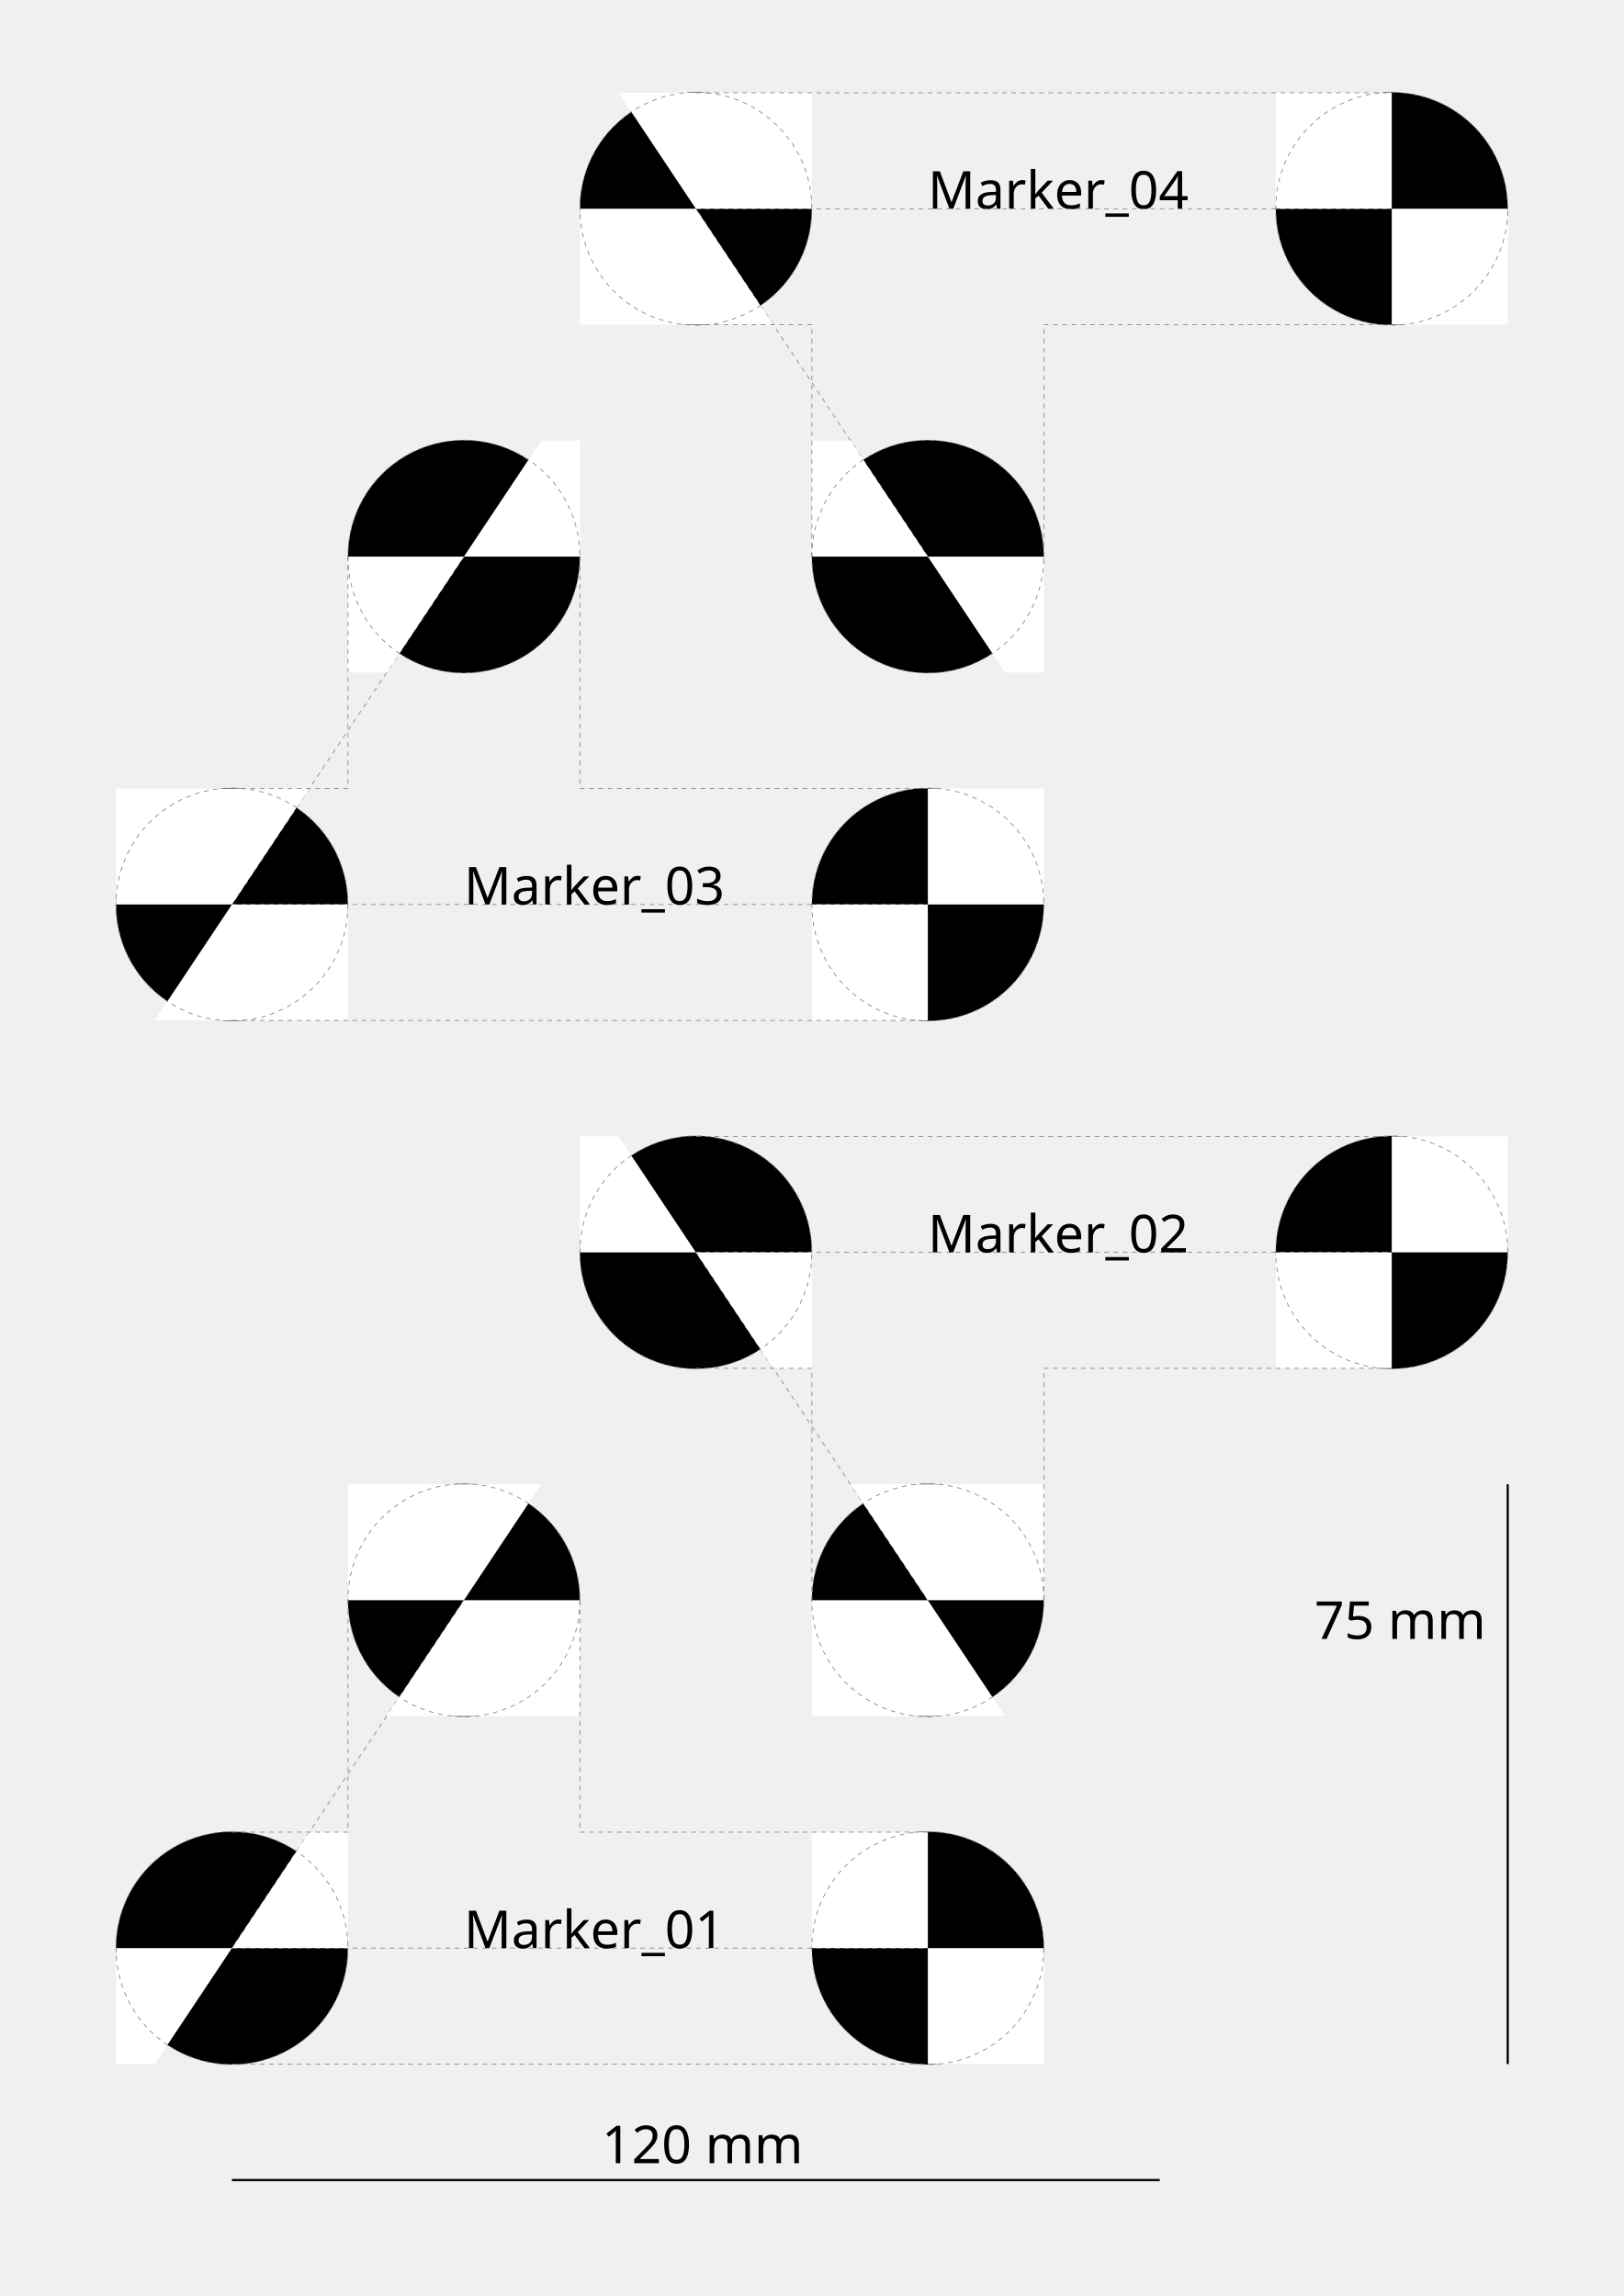
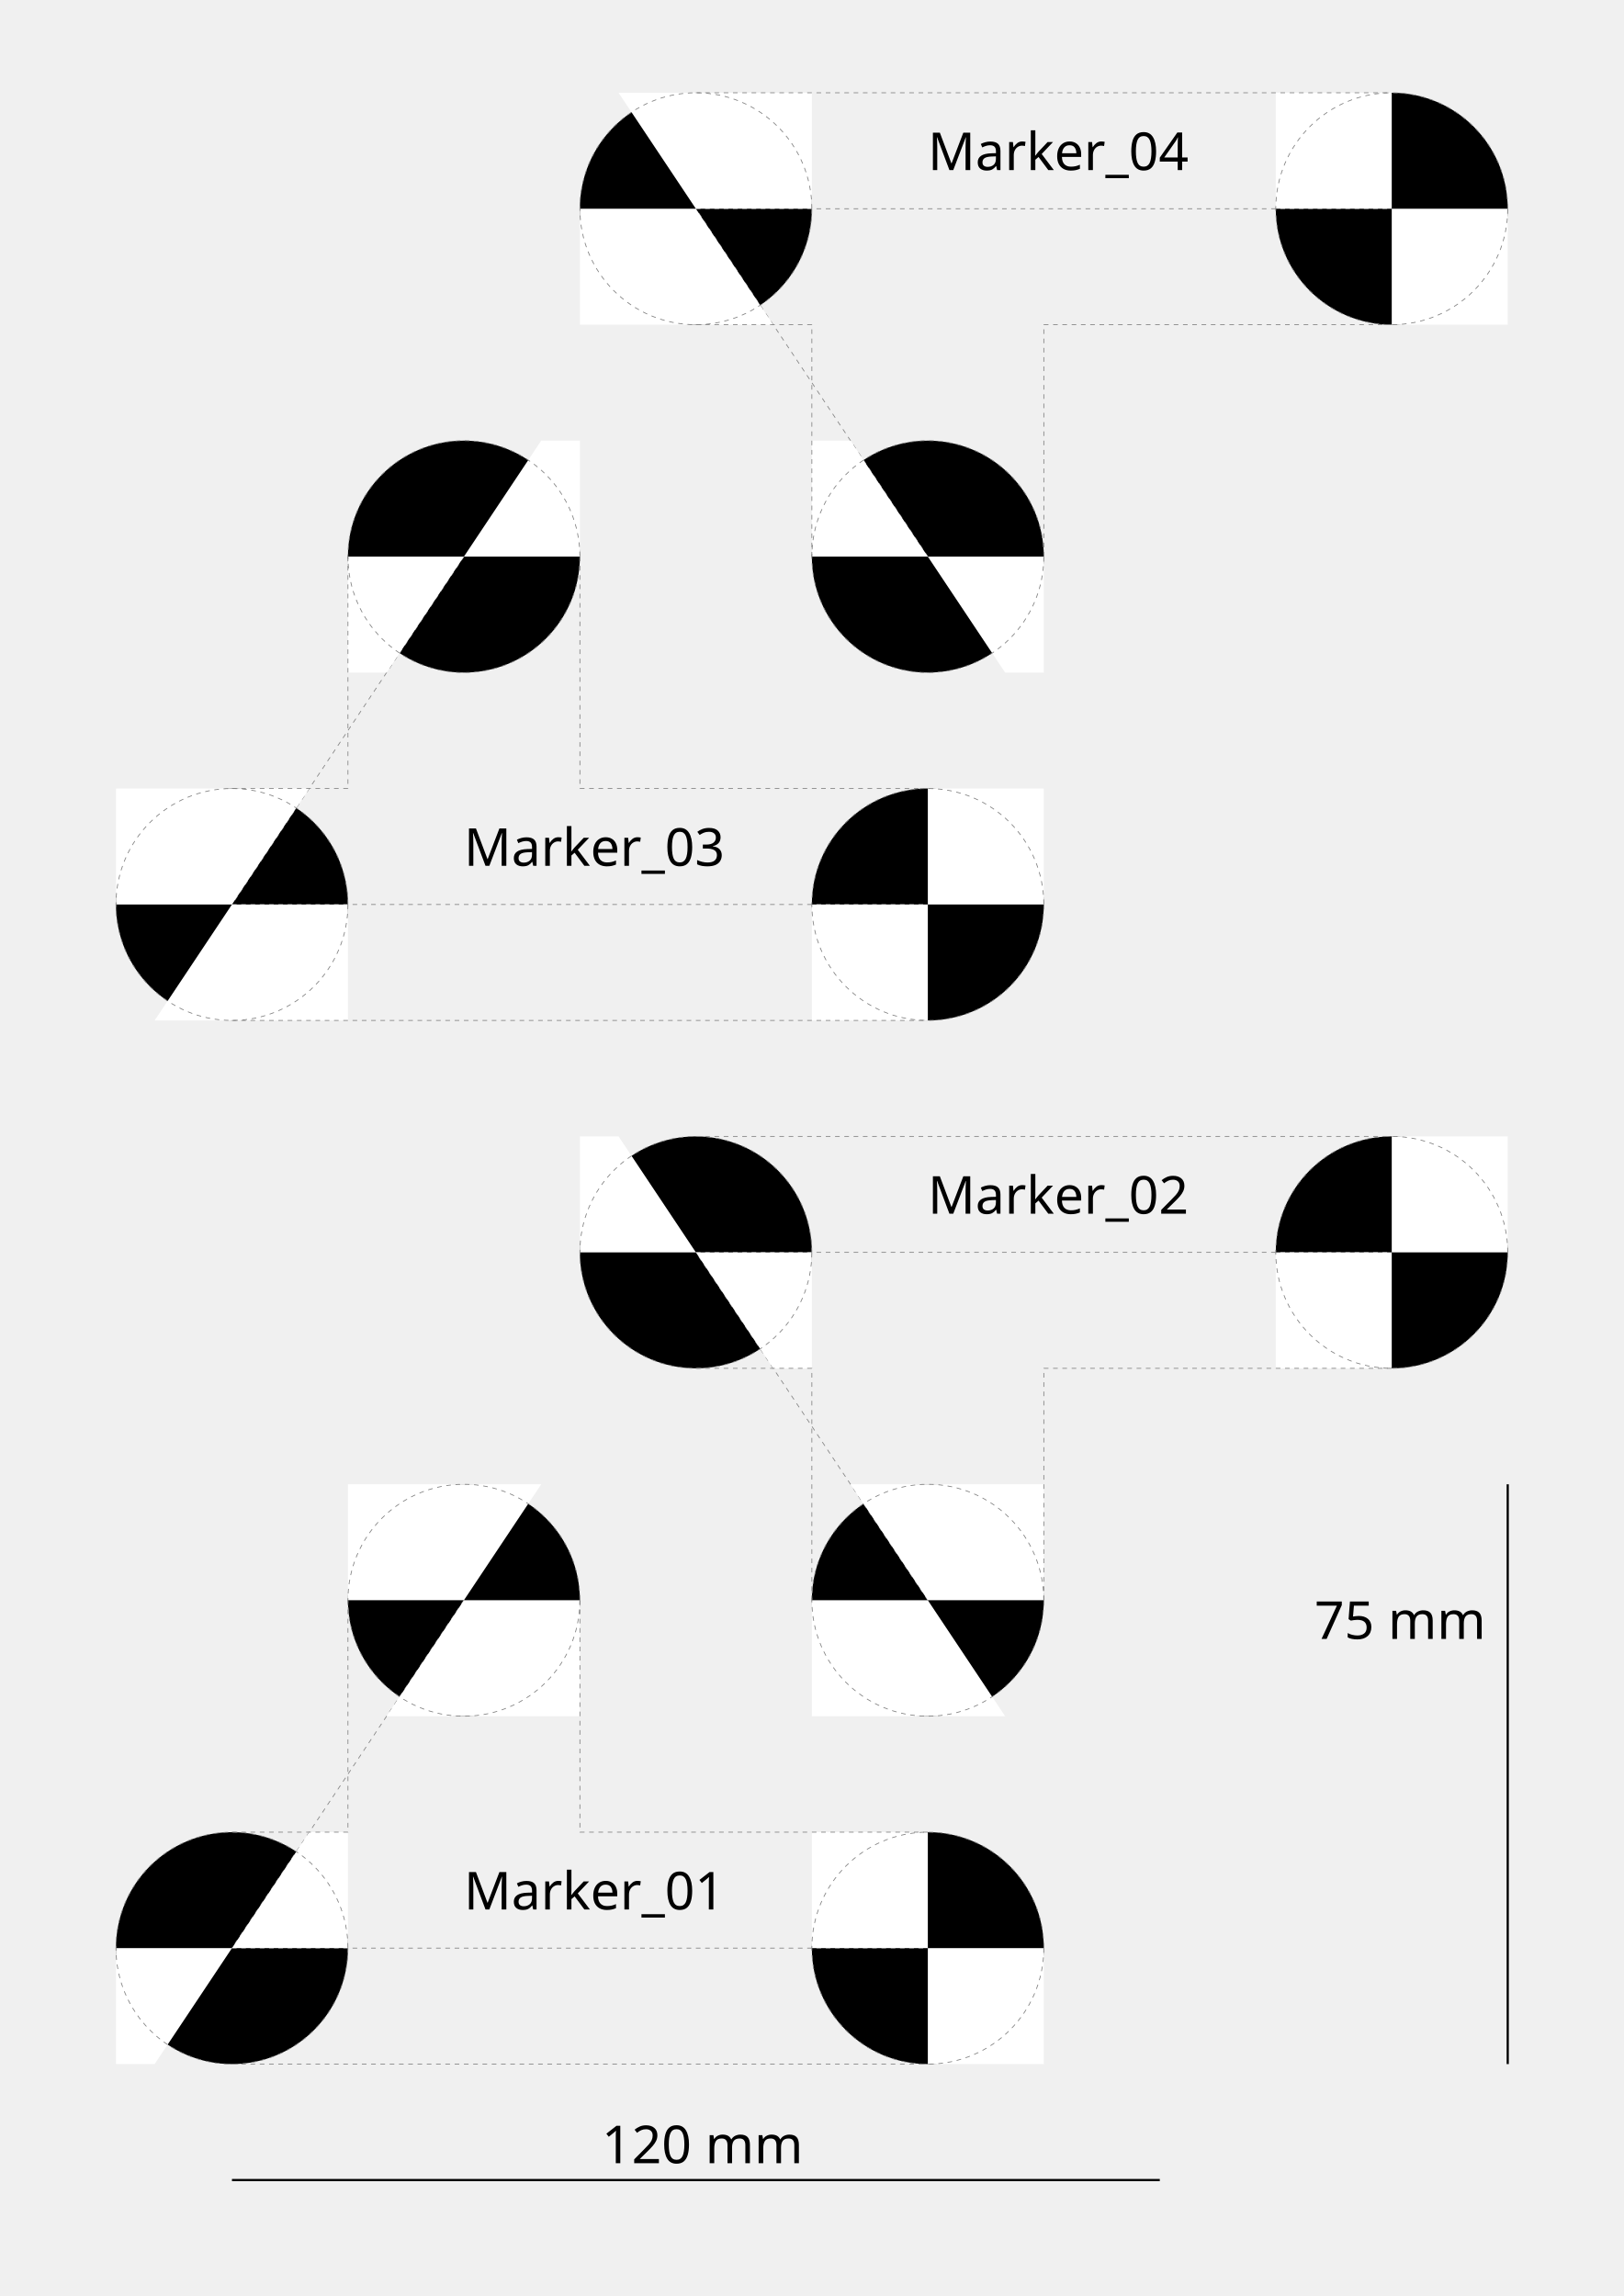
<svg xmlns="http://www.w3.org/2000/svg" width="744.094" height="1052.362" id="svg3052" version="1.1">
  <defs id="defs3054" />
  <g id="layer1" transform="translate(0,-2.5390623e-6)">
-     <path style="fill:#000000;fill-opacity:1;stroke:none" id="path3062" d="m 212.598,892.913 a 53.15,53.15 0 1 1 -106.299,0 53.15,53.15 0 1 1 106.299,0 z" transform="translate(-53.14961,8.7976741e-6)" />
-     <path transform="translate(265.748,-1.8596057e-5)" d="m 212.598,892.913 a 53.15,53.15 0 1 1 -106.299,0 53.15,53.15 0 1 1 106.299,0 z" id="path3832" style="fill:#000000;fill-opacity:1;stroke:none" />
-     <path style="fill:#000000;fill-opacity:1;stroke:none" id="path3834" d="m 212.598,892.913 a 53.15,53.15 0 1 1 -106.299,0 53.15,53.15 0 1 1 106.299,0 z" transform="translate(53.1496,-159.4488)" />
+     <path style="fill:#000000;fill-opacity:1;stroke:none" id="path3062" d="m 212.598,892.913 c 0,29.354 -23.796,53.15 -53.15,53.15 -29.354,0 -53.15,-23.796 -53.15,-53.15 0,-29.354 23.796,-53.15 53.15,-53.15 29.354,0 53.15,23.796 53.15,53.15 z" transform="translate(-53.14961,8.7976741e-6)" />
+     <path transform="translate(265.748,-1.8596057e-5)" d="m 212.598,892.913 c 0,29.354 -23.796,53.15 -53.15,53.15 -29.354,0 -53.15,-23.796 -53.15,-53.15 0,-29.354 23.796,-53.15 53.15,-53.15 29.354,0 53.15,23.796 53.15,53.15 z" id="path3832" style="fill:#000000;fill-opacity:1;stroke:none" />
+     <path style="fill:#000000;fill-opacity:1;stroke:none" id="path3834" d="m 212.598,892.913 c 0,29.354 -23.796,53.15 -53.15,53.15 -29.354,0 -53.15,-23.796 -53.15,-53.15 0,-29.354 23.796,-53.15 53.15,-53.15 29.354,0 53.15,23.796 53.15,53.15 z" transform="translate(53.1496,-159.4488)" />
    <path style="fill:none;stroke:#000000;stroke-width:1px;stroke-linecap:butt;stroke-linejoin:miter;stroke-opacity:1" d="m 106.299,999.213 425.197,0" id="path3836" transform="translate(0,2.5390623e-6)" />
    <text xml:space="preserve" style="font-size:40px;font-style:normal;font-weight:normal;line-height:125%;letter-spacing:0px;word-spacing:0px;fill:#000000;fill-opacity:1;stroke:none;font-family:Sans" x="275.748" y="991.496" id="text3838">
      <tspan id="tspan3840" x="275.748" y="991.496" style="font-size:24px">120 mm</tspan>
    </text>
    <path style="fill:none;stroke:#000000;stroke-width:1px;stroke-linecap:butt;stroke-linejoin:miter;stroke-opacity:1" d="m 690.945,946.063 0,-265.748" id="path3842" />
    <text xml:space="preserve" style="font-size:40px;font-style:normal;font-weight:normal;line-height:125%;letter-spacing:0px;word-spacing:0px;fill:#000000;fill-opacity:1;stroke:none;font-family:Sans" x="602.362" y="751.181" id="text3844">
      <tspan id="tspan3846" x="602.362" y="751.181" style="font-size:24px">75 mm</tspan>
    </text>
    <path style="fill:none;stroke:#838383;stroke-width:0.354;stroke-linecap:butt;stroke-linejoin:miter;stroke-miterlimit:4;stroke-opacity:1;stroke-dasharray:2.126, 2.126;stroke-dashoffset:0" d="M 212.598,733.465 106.299,892.913" id="path3848" />
    <path style="fill:none;stroke:#818181;stroke-width:0.354;stroke-linecap:butt;stroke-linejoin:miter;stroke-miterlimit:4;stroke-opacity:1;stroke-dasharray:2.126, 2.126;stroke-dashoffset:0" d="m 106.299,892.913 318.898,0" id="path3850" />
    <path style="fill:#ffffff;fill-opacity:1;stroke:none" d="m 212.598,733.465 -35.433,53.15 88.583,0 0,-53.15 z" id="path3852" />
    <path id="path3854" d="m 212.598,733.465 35.433,-53.15 -88.583,0 0,53.15 z" style="fill:#ffffff;fill-opacity:1;stroke:none" />
    <path style="fill:#ffffff;fill-opacity:1;stroke:none" d="m 106.299,892.913 35.433,-53.15 17.717,0 0,53.15 z" id="path3856" />
    <path id="path3858" d="m 106.299,892.913 -35.433,53.15 -17.717,0 0,-53.15 z" style="fill:#ffffff;fill-opacity:1;stroke:none" />
    <path style="fill:#ffffff;fill-opacity:1;stroke:none" d="m 372.047,892.913 53.15,0 0,-53.15 -53.15,0 z" id="path3860" />
    <path id="path3862" d="m 425.197,946.063 53.15,0 0,-53.15 -53.15,0 z" style="fill:#ffffff;fill-opacity:1;stroke:none" />
-     <path transform="translate(53.1496,-159.4488)" d="m 212.598,892.913 a 53.15,53.15 0 1 1 -106.299,0 53.15,53.15 0 1 1 106.299,0 z" id="path3864" style="fill:none;stroke:#818181;stroke-width:0.354;stroke-miterlimit:4;stroke-opacity:1;stroke-dasharray:2.126, 2.126;stroke-dashoffset:0" />
-     <path style="fill:none;stroke:#818181;stroke-width:0.354;stroke-miterlimit:4;stroke-opacity:1;stroke-dasharray:2.126, 2.126;stroke-dashoffset:0" id="path3866" d="m 212.598,892.913 a 53.15,53.15 0 1 1 -106.299,0 53.15,53.15 0 1 1 106.299,0 z" transform="translate(-53.14961,-1.7094208e-5)" />
-     <path transform="translate(265.748,-1.8596057e-5)" d="m 212.598,892.913 a 53.15,53.15 0 1 1 -106.299,0 53.15,53.15 0 1 1 106.299,0 z" id="path3868" style="fill:none;stroke:#818181;stroke-width:0.354;stroke-miterlimit:4;stroke-opacity:1;stroke-dasharray:2.126, 2.126;stroke-dashoffset:0" />
+     <path transform="translate(53.1496,-159.4488)" d="m 212.598,892.913 c 0,29.354 -23.796,53.15 -53.15,53.15 -29.354,0 -53.15,-23.796 -53.15,-53.15 0,-29.354 23.796,-53.15 53.15,-53.15 29.354,0 53.15,23.796 53.15,53.15 z" id="path3864" style="fill:none;stroke:#818181;stroke-width:0.354;stroke-miterlimit:4;stroke-opacity:1;stroke-dasharray:2.126, 2.126;stroke-dashoffset:0" />
+     <path style="fill:none;stroke:#818181;stroke-width:0.354;stroke-miterlimit:4;stroke-opacity:1;stroke-dasharray:2.126, 2.126;stroke-dashoffset:0" id="path3866" d="m 212.598,892.913 c 0,29.354 -23.796,53.15 -53.15,53.15 -29.354,0 -53.15,-23.796 -53.15,-53.15 0,-29.354 23.796,-53.15 53.15,-53.15 29.354,0 53.15,23.796 53.15,53.15 z" transform="translate(-53.14961,-1.7094208e-5)" />
+     <path transform="translate(265.748,-1.8596057e-5)" d="m 212.598,892.913 c 0,29.354 -23.796,53.15 -53.15,53.15 -29.354,0 -53.15,-23.796 -53.15,-53.15 0,-29.354 23.796,-53.15 53.15,-53.15 29.354,0 53.15,23.796 53.15,53.15 z" id="path3868" style="fill:none;stroke:#818181;stroke-width:0.354;stroke-miterlimit:4;stroke-opacity:1;stroke-dasharray:2.126, 2.126;stroke-dashoffset:0" />
    <path style="fill:none;stroke:#828282;stroke-width:0.354;stroke-linecap:butt;stroke-linejoin:miter;stroke-miterlimit:4;stroke-opacity:1;stroke-dasharray:2.126, 2.126;stroke-dashoffset:0" d="m 159.449,733.465 0,106.299 -53.15,0" id="path3870" />
    <path style="color:#000000;fill:none;stroke:#828282;stroke-width:0.354;stroke-linecap:butt;stroke-linejoin:miter;stroke-miterlimit:4;stroke-opacity:1;stroke-dasharray:2.126, 2.126;stroke-dashoffset:0;marker:none;visibility:visible;display:inline;overflow:visible;enable-background:accumulate" d="m 265.748,733.465 0,106.299 159.449,0" id="path3872" />
    <path style="color:#000000;fill:none;stroke:#828282;stroke-width:0.354;stroke-linecap:butt;stroke-linejoin:miter;stroke-miterlimit:4;stroke-opacity:1;stroke-dasharray:2.126, 2.126;stroke-dashoffset:0;marker:none;visibility:visible;display:inline;overflow:visible;enable-background:accumulate" d="m 106.299,946.063 318.898,0" id="path3891" />
-     <text xml:space="preserve" style="font-size:40px;font-style:normal;font-weight:normal;line-height:125%;letter-spacing:0px;word-spacing:0px;fill:#000000;fill-opacity:1;stroke:none;font-family:Sans" x="212.598" y="892.913" id="text3910">
-       <tspan id="tspan3912" x="212.598" y="892.913" style="font-size:24px">Marker_01</tspan>
+     <text xml:space="preserve" style="font-size:40px;font-style:normal;font-weight:normal;line-height:125%;letter-spacing:0px;word-spacing:0px;fill:#000000;fill-opacity:1;stroke:none;font-family:Sans" x="212.598" y="875.197" id="text3910">
+       <tspan id="tspan3912" x="212.598" y="875.197" style="font-size:24px">Marker_01</tspan>
    </text>
-     <path transform="matrix(1,0,0,-1,159.4488,1466.929)" d="m 212.598,892.913 a 53.15,53.15 0 1 1 -106.299,0 53.15,53.15 0 1 1 106.299,0 z" id="path3914" style="fill:#000000;fill-opacity:1;stroke:none" />
-     <path style="fill:#000000;fill-opacity:1;stroke:none" id="path3916" d="m 212.598,892.913 a 53.15,53.15 0 1 1 -106.299,0 53.15,53.15 0 1 1 106.299,0 z" transform="matrix(1,0,0,-1,478.3465,1466.929)" />
-     <path transform="matrix(1,0,0,-1,265.748,1626.378)" d="m 212.598,892.913 a 53.15,53.15 0 1 1 -106.299,0 53.15,53.15 0 1 1 106.299,0 z" id="path3918" style="fill:#000000;fill-opacity:1;stroke:none" />
+     <path transform="matrix(1,0,0,-1,159.4488,1466.929)" d="m 212.598,892.913 c 0,29.354 -23.796,53.15 -53.15,53.15 -29.354,0 -53.15,-23.796 -53.15,-53.15 0,-29.354 23.796,-53.15 53.15,-53.15 29.354,0 53.15,23.796 53.15,53.15 z" id="path3914" style="fill:#000000;fill-opacity:1;stroke:none" />
+     <path style="fill:#000000;fill-opacity:1;stroke:none" id="path3916" d="m 212.598,892.913 c 0,29.354 -23.796,53.15 -53.15,53.15 -29.354,0 -53.15,-23.796 -53.15,-53.15 0,-29.354 23.796,-53.15 53.15,-53.15 29.354,0 53.15,23.796 53.15,53.15 z" transform="matrix(1,0,0,-1,478.3465,1466.929)" />
+     <path transform="matrix(1,0,0,-1,265.748,1626.378)" d="m 212.598,892.913 c 0,29.354 -23.796,53.15 -53.15,53.15 -29.354,0 -53.15,-23.796 -53.15,-53.15 0,-29.354 23.796,-53.15 53.15,-53.15 29.354,0 53.15,23.796 53.15,53.15 z" id="path3918" style="fill:#000000;fill-opacity:1;stroke:none" />
    <path id="path3920" d="M 425.197,733.465 318.898,574.016" style="fill:none;stroke:#838383;stroke-width:0.354;stroke-linecap:butt;stroke-linejoin:miter;stroke-miterlimit:4;stroke-opacity:1;stroke-dasharray:2.126, 2.126;stroke-dashoffset:0" />
    <path id="path3922" d="m 318.898,574.016 318.898,0" style="fill:none;stroke:#818181;stroke-width:0.354;stroke-linecap:butt;stroke-linejoin:miter;stroke-miterlimit:4;stroke-opacity:1;stroke-dasharray:2.126, 2.126;stroke-dashoffset:0" />
    <path id="path3924" d="m 425.197,733.465 -35.433,-53.15 88.583,0 0,53.15 z" style="fill:#ffffff;fill-opacity:1;stroke:none" />
    <path style="fill:#ffffff;fill-opacity:1;stroke:none" d="m 425.197,733.465 35.433,53.15 -88.583,0 0,-53.15 z" id="path3926" />
    <path id="path3928" d="m 318.898,574.016 35.433,53.15 17.717,0 0,-53.15 z" style="fill:#ffffff;fill-opacity:1;stroke:none" />
    <path style="fill:#ffffff;fill-opacity:1;stroke:none" d="m 318.898,574.016 -35.433,-53.15 -17.717,0 0,53.15 z" id="path3930" />
    <path id="path3932" d="m 584.646,574.016 53.15,0 0,53.15 -53.15,0 z" style="fill:#ffffff;fill-opacity:1;stroke:none" />
    <path style="fill:#ffffff;fill-opacity:1;stroke:none" d="m 637.795,520.866 53.15,0 0,53.15 -53.15,0 z" id="path3934" />
-     <path style="fill:none;stroke:#818181;stroke-width:0.354;stroke-miterlimit:4;stroke-opacity:1;stroke-dasharray:2.126, 2.126;stroke-dashoffset:0" id="path3936" d="m 212.598,892.913 a 53.15,53.15 0 1 1 -106.299,0 53.15,53.15 0 1 1 106.299,0 z" transform="matrix(1,0,0,-1,265.748,1626.378)" />
-     <path transform="matrix(1,0,0,-1,159.4488,1466.929)" d="m 212.598,892.913 a 53.15,53.15 0 1 1 -106.299,0 53.15,53.15 0 1 1 106.299,0 z" id="path3938" style="fill:none;stroke:#818181;stroke-width:0.354;stroke-miterlimit:4;stroke-opacity:1;stroke-dasharray:2.126, 2.126;stroke-dashoffset:0" />
-     <path style="fill:none;stroke:#818181;stroke-width:0.354;stroke-miterlimit:4;stroke-opacity:1;stroke-dasharray:2.126, 2.126;stroke-dashoffset:0" id="path3940" d="m 212.598,892.913 a 53.15,53.15 0 1 1 -106.299,0 53.15,53.15 0 1 1 106.299,0 z" transform="matrix(1,0,0,-1,478.3464,1466.929)" />
+     <path style="fill:none;stroke:#818181;stroke-width:0.354;stroke-miterlimit:4;stroke-opacity:1;stroke-dasharray:2.126, 2.126;stroke-dashoffset:0" id="path3936" d="m 212.598,892.913 c 0,29.354 -23.796,53.15 -53.15,53.15 -29.354,0 -53.15,-23.796 -53.15,-53.15 0,-29.354 23.796,-53.15 53.15,-53.15 29.354,0 53.15,23.796 53.15,53.15 z" transform="matrix(1,0,0,-1,265.748,1626.378)" />
+     <path transform="matrix(1,0,0,-1,159.4488,1466.929)" d="m 212.598,892.913 c 0,29.354 -23.796,53.15 -53.15,53.15 -29.354,0 -53.15,-23.796 -53.15,-53.15 0,-29.354 23.796,-53.15 53.15,-53.15 29.354,0 53.15,23.796 53.15,53.15 z" id="path3938" style="fill:none;stroke:#818181;stroke-width:0.354;stroke-miterlimit:4;stroke-opacity:1;stroke-dasharray:2.126, 2.126;stroke-dashoffset:0" />
+     <path style="fill:none;stroke:#818181;stroke-width:0.354;stroke-miterlimit:4;stroke-opacity:1;stroke-dasharray:2.126, 2.126;stroke-dashoffset:0" id="path3940" d="m 212.598,892.913 c 0,29.354 -23.796,53.15 -53.15,53.15 -29.354,0 -53.15,-23.796 -53.15,-53.15 0,-29.354 23.796,-53.15 53.15,-53.15 29.354,0 53.15,23.796 53.15,53.15 z" transform="matrix(1,0,0,-1,478.3464,1466.929)" />
    <path id="path3942" d="m 372.047,733.465 0,-106.299 -53.15,0" style="fill:none;stroke:#828282;stroke-width:0.354;stroke-linecap:butt;stroke-linejoin:miter;stroke-miterlimit:4;stroke-opacity:1;stroke-dasharray:2.126, 2.126;stroke-dashoffset:0" />
    <path id="path3944" d="m 478.346,733.465 0,-106.299 159.449,0" style="color:#000000;fill:none;stroke:#828282;stroke-width:0.354;stroke-linecap:butt;stroke-linejoin:miter;stroke-miterlimit:4;stroke-opacity:1;stroke-dasharray:2.126, 2.126;stroke-dashoffset:0;marker:none;visibility:visible;display:inline;overflow:visible;enable-background:accumulate" />
    <path id="path3946" d="m 318.898,520.866 318.898,0" style="color:#000000;fill:none;stroke:#828282;stroke-width:0.354;stroke-linecap:butt;stroke-linejoin:miter;stroke-miterlimit:4;stroke-opacity:1;stroke-dasharray:2.126, 2.126;stroke-dashoffset:0;marker:none;visibility:visible;display:inline;overflow:visible;enable-background:accumulate" />
-     <text id="text3952" y="574.016" x="425.197" style="font-size:40px;font-style:normal;font-weight:normal;line-height:125%;letter-spacing:0px;word-spacing:0px;fill:#000000;fill-opacity:1;stroke:none;font-family:Sans" xml:space="preserve">
-       <tspan style="font-size:24px" y="574.016" x="425.197" id="tspan3954">Marker_02</tspan>
+     <text id="text3952" y="556.299" x="425.197" style="font-size:40px;font-style:normal;font-weight:normal;line-height:125%;letter-spacing:0px;word-spacing:0px;fill:#000000;fill-opacity:1;stroke:none;font-family:Sans" xml:space="preserve">
+       <tspan style="font-size:24px" y="556.299" x="425.197" id="tspan3954">Marker_02</tspan>
    </text>
-     <path transform="translate(-53.1496,-478.3465)" d="m 212.598,892.913 a 53.15,53.15 0 1 1 -106.299,0 53.15,53.15 0 1 1 106.299,0 z" id="path3956" style="fill:#000000;fill-opacity:1;stroke:none" />
-     <path style="fill:#000000;fill-opacity:1;stroke:none" id="path3958" d="m 212.598,892.913 a 53.15,53.15 0 1 1 -106.299,0 53.15,53.15 0 1 1 106.299,0 z" transform="translate(265.748,-478.3465)" />
-     <path transform="translate(53.14961,-637.7953)" d="m 212.598,892.913 a 53.15,53.15 0 1 1 -106.299,0 53.15,53.15 0 1 1 106.299,0 z" id="path3960" style="fill:#000000;fill-opacity:1;stroke:none" />
+     <path transform="translate(-53.1496,-478.3465)" d="m 212.598,892.913 c 0,29.354 -23.796,53.15 -53.15,53.15 -29.354,0 -53.15,-23.796 -53.15,-53.15 0,-29.354 23.796,-53.15 53.15,-53.15 29.354,0 53.15,23.796 53.15,53.15 z" id="path3956" style="fill:#000000;fill-opacity:1;stroke:none" />
+     <path style="fill:#000000;fill-opacity:1;stroke:none" id="path3958" d="m 212.598,892.913 c 0,29.354 -23.796,53.15 -53.15,53.15 -29.354,0 -53.15,-23.796 -53.15,-53.15 0,-29.354 23.796,-53.15 53.15,-53.15 29.354,0 53.15,23.796 53.15,53.15 z" transform="translate(265.748,-478.3465)" />
+     <path transform="translate(53.14961,-637.7953)" d="m 212.598,892.913 c 0,29.354 -23.796,53.15 -53.15,53.15 -29.354,0 -53.15,-23.796 -53.15,-53.15 0,-29.354 23.796,-53.15 53.15,-53.15 29.354,0 53.15,23.796 53.15,53.15 z" id="path3960" style="fill:#000000;fill-opacity:1;stroke:none" />
    <path id="path3968" d="M 212.598,255.118 106.299,414.567" style="fill:none;stroke:#838383;stroke-width:0.354;stroke-linecap:butt;stroke-linejoin:miter;stroke-miterlimit:4;stroke-opacity:1;stroke-dasharray:2.126, 2.126;stroke-dashoffset:0" />
    <path id="path3970" d="m 106.299,414.567 318.898,0" style="fill:none;stroke:#818181;stroke-width:0.354;stroke-linecap:butt;stroke-linejoin:miter;stroke-miterlimit:4;stroke-opacity:1;stroke-dasharray:2.126, 2.126;stroke-dashoffset:0" />
    <path id="path3972" d="m 159.449,255.118 0,53.15 17.717,0 35.433,-53.15 z" style="fill:#ffffff;fill-opacity:1;stroke:none" />
    <path style="fill:#ffffff;fill-opacity:1;stroke:none" d="m 265.748,255.118 0,-53.15 -17.717,0 -35.433,53.15 z" id="path3974" />
    <path id="path3976" d="m 53.15,414.567 0,-53.15 88.583,0 -35.433,53.15 z" style="fill:#ffffff;fill-opacity:1;stroke:none" />
    <path style="fill:#ffffff;fill-opacity:1;stroke:none" d="m 159.449,414.567 0,53.15 -88.583,0 35.433,-53.15 z" id="path3978" />
    <path id="path3980" d="m 372.047,467.717 53.15,0 0,-53.15 -53.15,0 z" style="fill:#ffffff;fill-opacity:1;stroke:none" />
    <path style="fill:#ffffff;fill-opacity:1;stroke:none" d="m 425.197,414.567 53.15,0 0,-53.15 -53.15,0 z" id="path3982" />
-     <path style="fill:none;stroke:#818181;stroke-width:0.354;stroke-miterlimit:4;stroke-opacity:1;stroke-dasharray:2.126, 2.126;stroke-dashoffset:0" id="path3984" d="m 212.598,892.913 a 53.15,53.15 0 1 1 -106.299,0 53.15,53.15 0 1 1 106.299,0 z" transform="translate(53.14961,-637.7953)" />
-     <path transform="translate(-53.1496,-478.3465)" d="m 212.598,892.913 a 53.15,53.15 0 1 1 -106.299,0 53.15,53.15 0 1 1 106.299,0 z" id="path3986" style="fill:none;stroke:#818181;stroke-width:0.354;stroke-miterlimit:4;stroke-opacity:1;stroke-dasharray:2.126, 2.126;stroke-dashoffset:0" />
-     <path style="fill:none;stroke:#818181;stroke-width:0.354;stroke-miterlimit:4;stroke-opacity:1;stroke-dasharray:2.126, 2.126;stroke-dashoffset:0" id="path3988" d="m 212.598,892.913 a 53.15,53.15 0 1 1 -106.299,0 53.15,53.15 0 1 1 106.299,0 z" transform="translate(265.748,-478.3465)" />
+     <path style="fill:none;stroke:#818181;stroke-width:0.354;stroke-miterlimit:4;stroke-opacity:1;stroke-dasharray:2.126, 2.126;stroke-dashoffset:0" id="path3984" d="m 212.598,892.913 c 0,29.354 -23.796,53.15 -53.15,53.15 -29.354,0 -53.15,-23.796 -53.15,-53.15 0,-29.354 23.796,-53.15 53.15,-53.15 29.354,0 53.15,23.796 53.15,53.15 z" transform="translate(53.14961,-637.7953)" />
+     <path transform="translate(-53.1496,-478.3465)" d="m 212.598,892.913 c 0,29.354 -23.796,53.15 -53.15,53.15 -29.354,0 -53.15,-23.796 -53.15,-53.15 0,-29.354 23.796,-53.15 53.15,-53.15 29.354,0 53.15,23.796 53.15,53.15 z" id="path3986" style="fill:none;stroke:#818181;stroke-width:0.354;stroke-miterlimit:4;stroke-opacity:1;stroke-dasharray:2.126, 2.126;stroke-dashoffset:0" />
+     <path style="fill:none;stroke:#818181;stroke-width:0.354;stroke-miterlimit:4;stroke-opacity:1;stroke-dasharray:2.126, 2.126;stroke-dashoffset:0" id="path3988" d="m 212.598,892.913 c 0,29.354 -23.796,53.15 -53.15,53.15 -29.354,0 -53.15,-23.796 -53.15,-53.15 0,-29.354 23.796,-53.15 53.15,-53.15 29.354,0 53.15,23.796 53.15,53.15 z" transform="translate(265.748,-478.3465)" />
    <path id="path3990" d="m 159.449,255.118 0,106.299 -53.15,0" style="fill:none;stroke:#828282;stroke-width:0.354;stroke-linecap:butt;stroke-linejoin:miter;stroke-miterlimit:4;stroke-opacity:1;stroke-dasharray:2.126, 2.126;stroke-dashoffset:0" />
    <path id="path3992" d="m 265.748,255.118 0,106.299 159.449,0" style="color:#000000;fill:none;stroke:#828282;stroke-width:0.354;stroke-linecap:butt;stroke-linejoin:miter;stroke-miterlimit:4;stroke-opacity:1;stroke-dasharray:2.126, 2.126;stroke-dashoffset:0;marker:none;visibility:visible;display:inline;overflow:visible;enable-background:accumulate" />
    <path id="path3994" d="m 106.299,467.716 318.898,0" style="color:#000000;fill:none;stroke:#828282;stroke-width:0.354;stroke-linecap:butt;stroke-linejoin:miter;stroke-miterlimit:4;stroke-opacity:1;stroke-dasharray:2.126, 2.126;stroke-dashoffset:0;marker:none;visibility:visible;display:inline;overflow:visible;enable-background:accumulate" />
-     <text id="text3996" y="414.567" x="212.598" style="font-size:40px;font-style:normal;font-weight:normal;line-height:125%;letter-spacing:0px;word-spacing:0px;fill:#000000;fill-opacity:1;stroke:none;font-family:Sans" xml:space="preserve">
-       <tspan style="font-size:24px" y="414.567" x="212.598" id="tspan3998">Marker_03</tspan>
+     <text id="text3996" y="396.85" x="212.598" style="font-size:40px;font-style:normal;font-weight:normal;line-height:125%;letter-spacing:0px;word-spacing:0px;fill:#000000;fill-opacity:1;stroke:none;font-family:Sans" xml:space="preserve">
+       <tspan style="font-size:24px" y="396.85" x="212.598" id="tspan3998">Marker_03</tspan>
    </text>
-     <text xml:space="preserve" style="font-size:40px;font-style:normal;font-weight:normal;line-height:125%;letter-spacing:0px;word-spacing:0px;fill:#000000;fill-opacity:1;stroke:none;font-family:Sans" x="425.197" y="95.669" id="text4034">
-       <tspan id="tspan4036" x="425.197" y="95.669" style="font-size:24px">Marker_04</tspan>
+     <text xml:space="preserve" style="font-size:40px;font-style:normal;font-weight:normal;line-height:125%;letter-spacing:0px;word-spacing:0px;fill:#000000;fill-opacity:1;stroke:none;font-family:Sans" x="425.197" y="77.953" id="text4034">
+       <tspan id="tspan4036" x="425.197" y="77.953" style="font-size:24px">Marker_04</tspan>
    </text>
-     <path style="fill:#000000;fill-opacity:1;stroke:none" id="path4038" d="m 212.598,892.913 a 53.15,53.15 0 1 1 -106.299,0 53.15,53.15 0 1 1 106.299,0 z" transform="matrix(1,0,0,-1,159.4488,988.5826)" />
-     <path transform="matrix(1,0,0,-1,478.3465,988.5827)" d="m 212.598,892.913 a 53.15,53.15 0 1 1 -106.299,0 53.15,53.15 0 1 1 106.299,0 z" id="path4040" style="fill:#000000;fill-opacity:1;stroke:none" />
-     <path style="fill:#000000;fill-opacity:1;stroke:none" id="path4042" d="m 212.598,892.913 a 53.15,53.15 0 1 1 -106.299,0 53.15,53.15 0 1 1 106.299,0 z" transform="matrix(1,0,0,-1,265.748,1148.032)" />
+     <path style="fill:#000000;fill-opacity:1;stroke:none" id="path4038" d="m 212.598,892.913 c 0,29.354 -23.796,53.15 -53.15,53.15 -29.354,0 -53.15,-23.796 -53.15,-53.15 0,-29.354 23.796,-53.15 53.15,-53.15 29.354,0 53.15,23.796 53.15,53.15 z" transform="matrix(1,0,0,-1,159.4488,988.5826)" />
+     <path transform="matrix(1,0,0,-1,478.3465,988.5827)" d="m 212.598,892.913 c 0,29.354 -23.796,53.15 -53.15,53.15 -29.354,0 -53.15,-23.796 -53.15,-53.15 0,-29.354 23.796,-53.15 53.15,-53.15 29.354,0 53.15,23.796 53.15,53.15 z" id="path4040" style="fill:#000000;fill-opacity:1;stroke:none" />
+     <path style="fill:#000000;fill-opacity:1;stroke:none" id="path4042" d="m 212.598,892.913 c 0,29.354 -23.796,53.15 -53.15,53.15 -29.354,0 -53.15,-23.796 -53.15,-53.15 0,-29.354 23.796,-53.15 53.15,-53.15 29.354,0 53.15,23.796 53.15,53.15 z" transform="matrix(1,0,0,-1,265.748,1148.032)" />
    <path style="fill:none;stroke:#838383;stroke-width:0.354;stroke-linecap:butt;stroke-linejoin:miter;stroke-miterlimit:4;stroke-opacity:1;stroke-dasharray:2.126, 2.126;stroke-dashoffset:0" d="M 425.197,255.118 318.898,95.669" id="path4044" />
    <path style="fill:none;stroke:#818181;stroke-width:0.354;stroke-linecap:butt;stroke-linejoin:miter;stroke-miterlimit:4;stroke-opacity:1;stroke-dasharray:2.126, 2.126;stroke-dashoffset:0" d="m 318.898,95.669 318.898,0" id="path4046" />
    <path style="fill:#ffffff;fill-opacity:1;stroke:none" d="m 372.047,255.118 0,-53.15 17.717,0 35.433,53.15 z" id="path4048" />
    <path id="path4050" d="m 478.346,255.118 0,53.15 -17.717,0 -35.433,-53.15 z" style="fill:#ffffff;fill-opacity:1;stroke:none" />
    <path style="fill:#ffffff;fill-opacity:1;stroke:none" d="m 265.748,95.669 0,53.15 88.583,0 -35.433,-53.15 z" id="path4052" />
    <path id="path4054" d="m 372.047,95.669 0,-53.15 -88.583,0 35.433,53.15 z" style="fill:#ffffff;fill-opacity:1;stroke:none" />
    <path style="fill:#ffffff;fill-opacity:1;stroke:none" d="m 584.646,42.52 53.15,0 0,53.15 -53.15,0 z" id="path4056" />
    <path id="path4058" d="m 637.795,95.669 53.15,0 0,53.15 -53.15,0 z" style="fill:#ffffff;fill-opacity:1;stroke:none" />
-     <path transform="matrix(1,0,0,-1,265.748,1148.032)" d="m 212.598,892.913 a 53.15,53.15 0 1 1 -106.299,0 53.15,53.15 0 1 1 106.299,0 z" id="path4060" style="fill:none;stroke:#818181;stroke-width:0.354;stroke-miterlimit:4;stroke-opacity:1;stroke-dasharray:2.126, 2.126;stroke-dashoffset:0" />
-     <path style="fill:none;stroke:#818181;stroke-width:0.354;stroke-miterlimit:4;stroke-opacity:1;stroke-dasharray:2.126, 2.126;stroke-dashoffset:0" id="path4062" d="m 212.598,892.913 a 53.15,53.15 0 1 1 -106.299,0 53.15,53.15 0 1 1 106.299,0 z" transform="matrix(1,0,0,-1,159.4488,988.5827)" />
-     <path transform="matrix(1,0,0,-1,478.3465,988.5827)" d="m 212.598,892.913 a 53.15,53.15 0 1 1 -106.299,0 53.15,53.15 0 1 1 106.299,0 z" id="path4064" style="fill:none;stroke:#818181;stroke-width:0.354;stroke-miterlimit:4;stroke-opacity:1;stroke-dasharray:2.126, 2.126;stroke-dashoffset:0" />
+     <path transform="matrix(1,0,0,-1,265.748,1148.032)" d="m 212.598,892.913 c 0,29.354 -23.796,53.15 -53.15,53.15 -29.354,0 -53.15,-23.796 -53.15,-53.15 0,-29.354 23.796,-53.15 53.15,-53.15 29.354,0 53.15,23.796 53.15,53.15 z" id="path4060" style="fill:none;stroke:#818181;stroke-width:0.354;stroke-miterlimit:4;stroke-opacity:1;stroke-dasharray:2.126, 2.126;stroke-dashoffset:0" />
+     <path style="fill:none;stroke:#818181;stroke-width:0.354;stroke-miterlimit:4;stroke-opacity:1;stroke-dasharray:2.126, 2.126;stroke-dashoffset:0" id="path4062" d="m 212.598,892.913 c 0,29.354 -23.796,53.15 -53.15,53.15 -29.354,0 -53.15,-23.796 -53.15,-53.15 0,-29.354 23.796,-53.15 53.15,-53.15 29.354,0 53.15,23.796 53.15,53.15 z" transform="matrix(1,0,0,-1,159.4488,988.5827)" />
+     <path transform="matrix(1,0,0,-1,478.3465,988.5827)" d="m 212.598,892.913 c 0,29.354 -23.796,53.15 -53.15,53.15 -29.354,0 -53.15,-23.796 -53.15,-53.15 0,-29.354 23.796,-53.15 53.15,-53.15 29.354,0 53.15,23.796 53.15,53.15 z" id="path4064" style="fill:none;stroke:#818181;stroke-width:0.354;stroke-miterlimit:4;stroke-opacity:1;stroke-dasharray:2.126, 2.126;stroke-dashoffset:0" />
    <path style="fill:none;stroke:#828282;stroke-width:0.354;stroke-linecap:butt;stroke-linejoin:miter;stroke-miterlimit:4;stroke-opacity:1;stroke-dasharray:2.126, 2.126;stroke-dashoffset:0" d="m 372.047,255.118 0,-106.299 -53.15,0" id="path4066" />
    <path style="color:#000000;fill:none;stroke:#828282;stroke-width:0.354;stroke-linecap:butt;stroke-linejoin:miter;stroke-miterlimit:4;stroke-opacity:1;stroke-dasharray:2.126, 2.126;stroke-dashoffset:0;marker:none;visibility:visible;display:inline;overflow:visible;enable-background:accumulate" d="m 478.346,255.118 0,-106.299 159.449,0" id="path4068" />
    <path style="color:#000000;fill:none;stroke:#828282;stroke-width:0.354;stroke-linecap:butt;stroke-linejoin:miter;stroke-miterlimit:4;stroke-opacity:1;stroke-dasharray:2.126, 2.126;stroke-dashoffset:0;marker:none;visibility:visible;display:inline;overflow:visible;enable-background:accumulate" d="m 318.898,42.52 318.898,0" id="path4070" />
  </g>
</svg>
